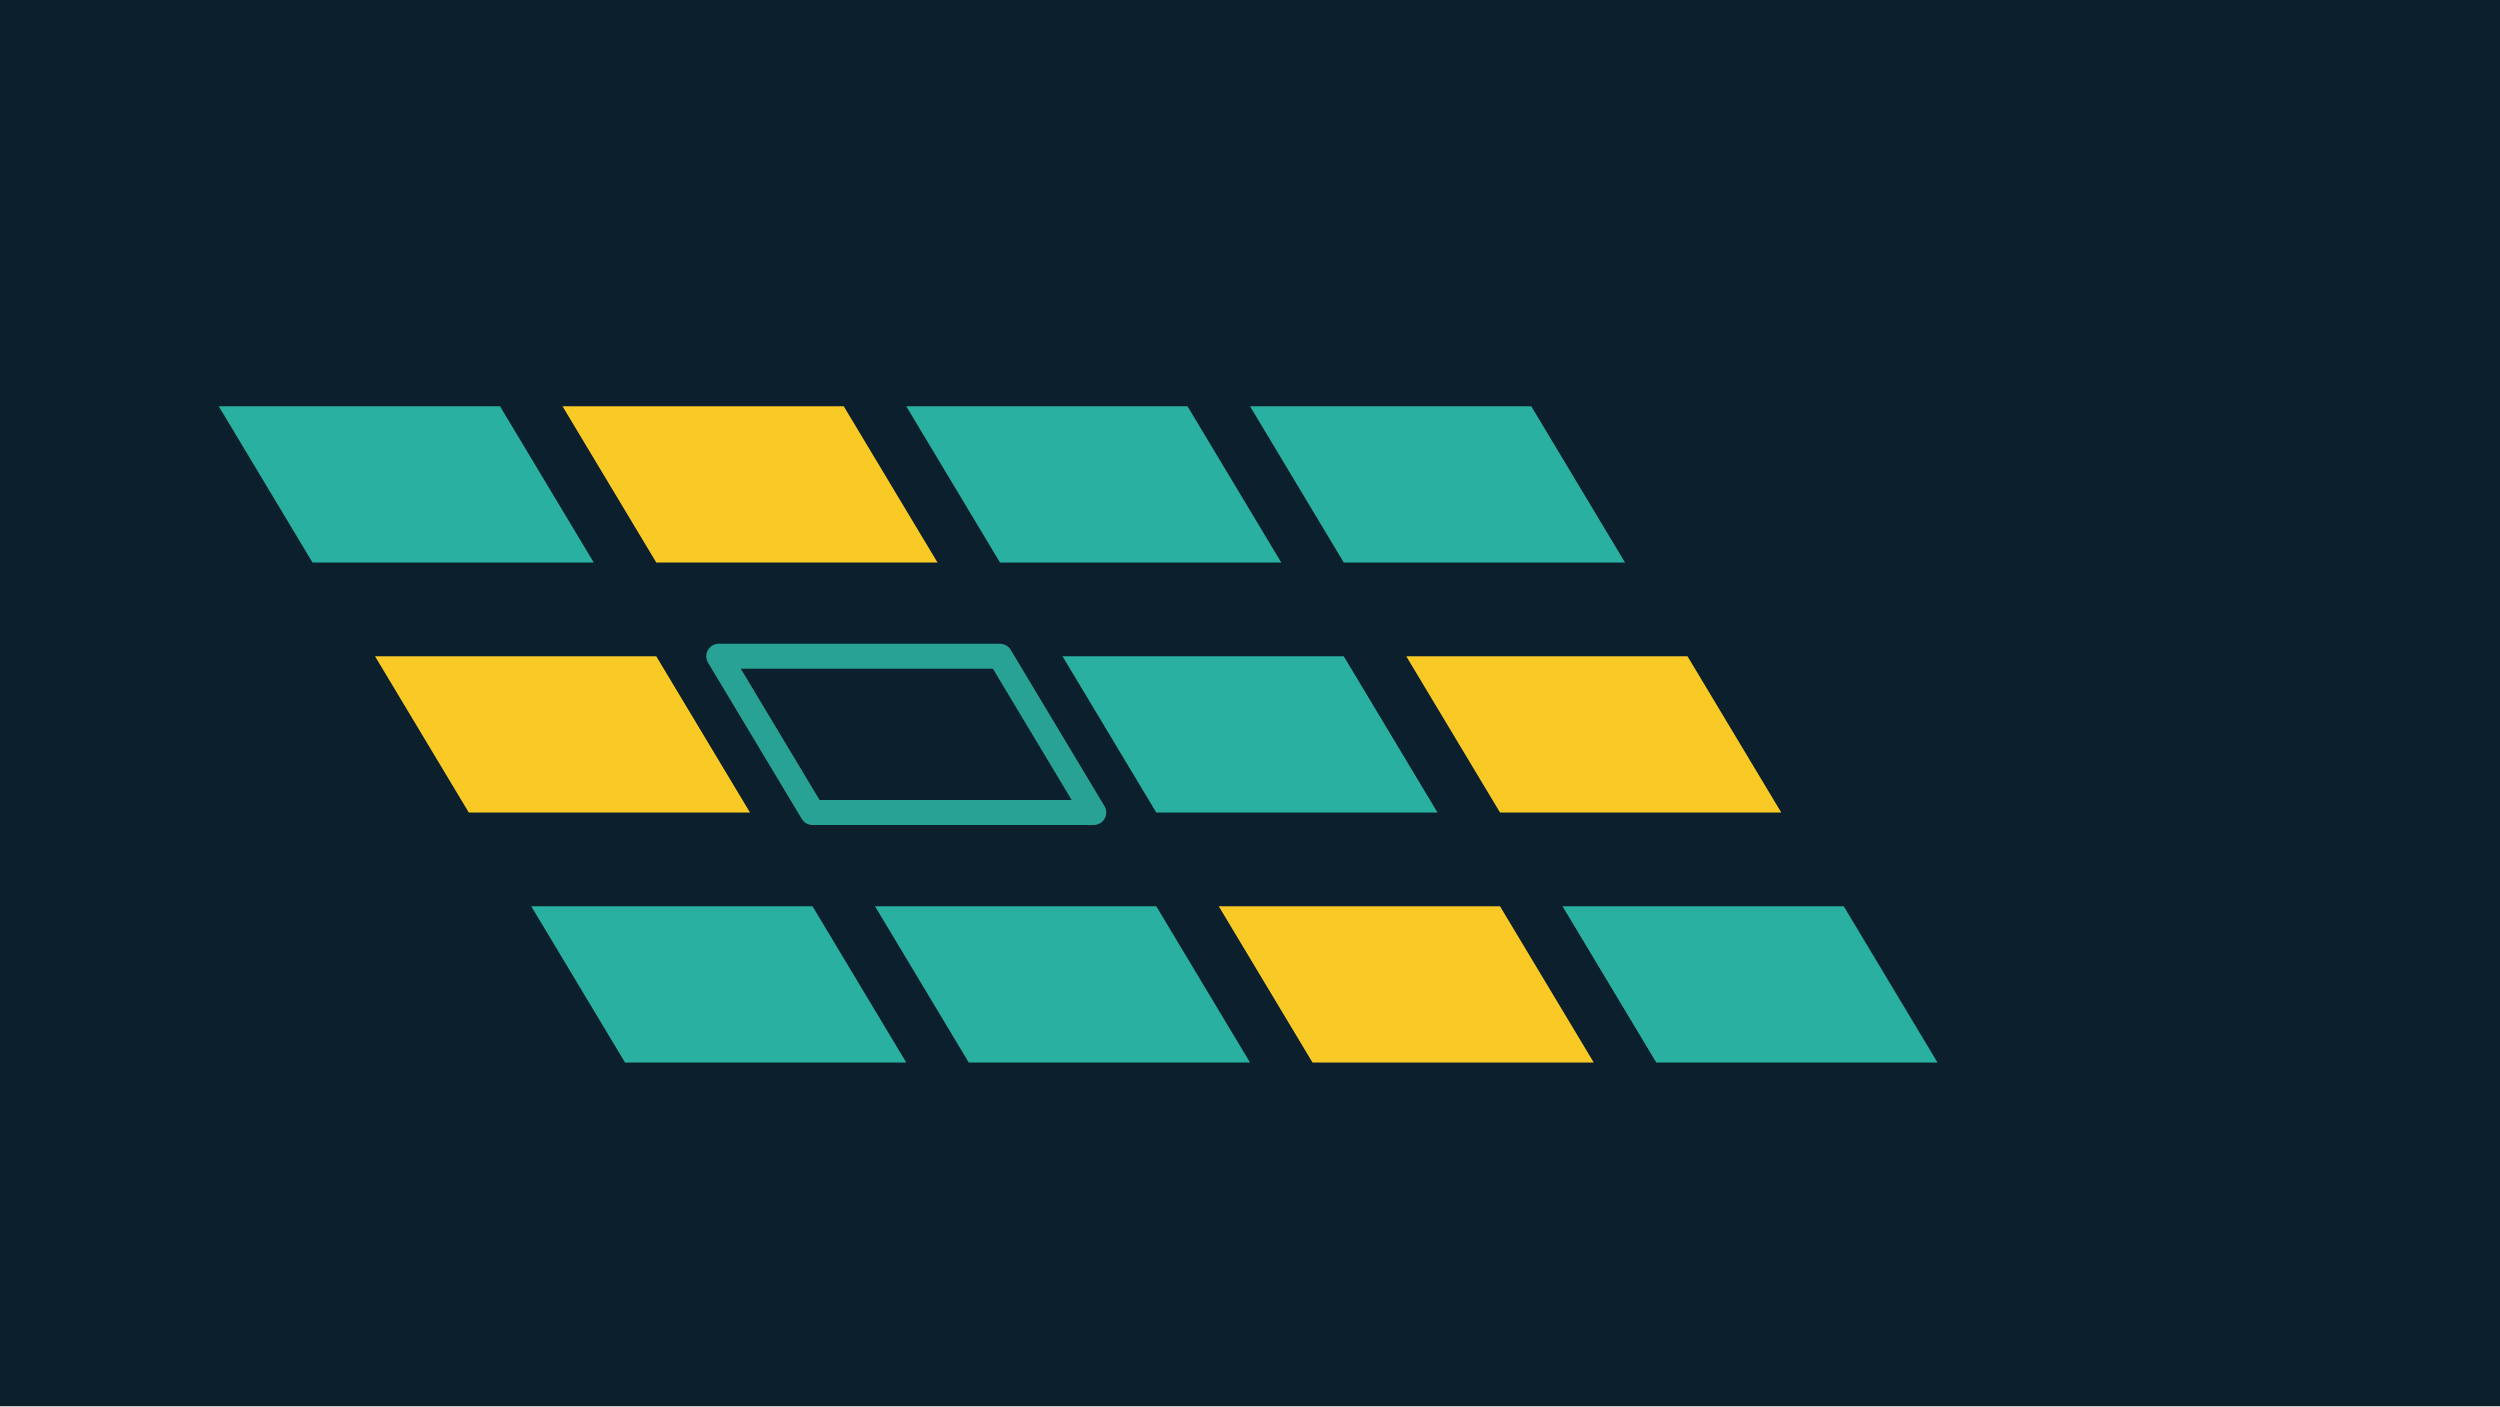
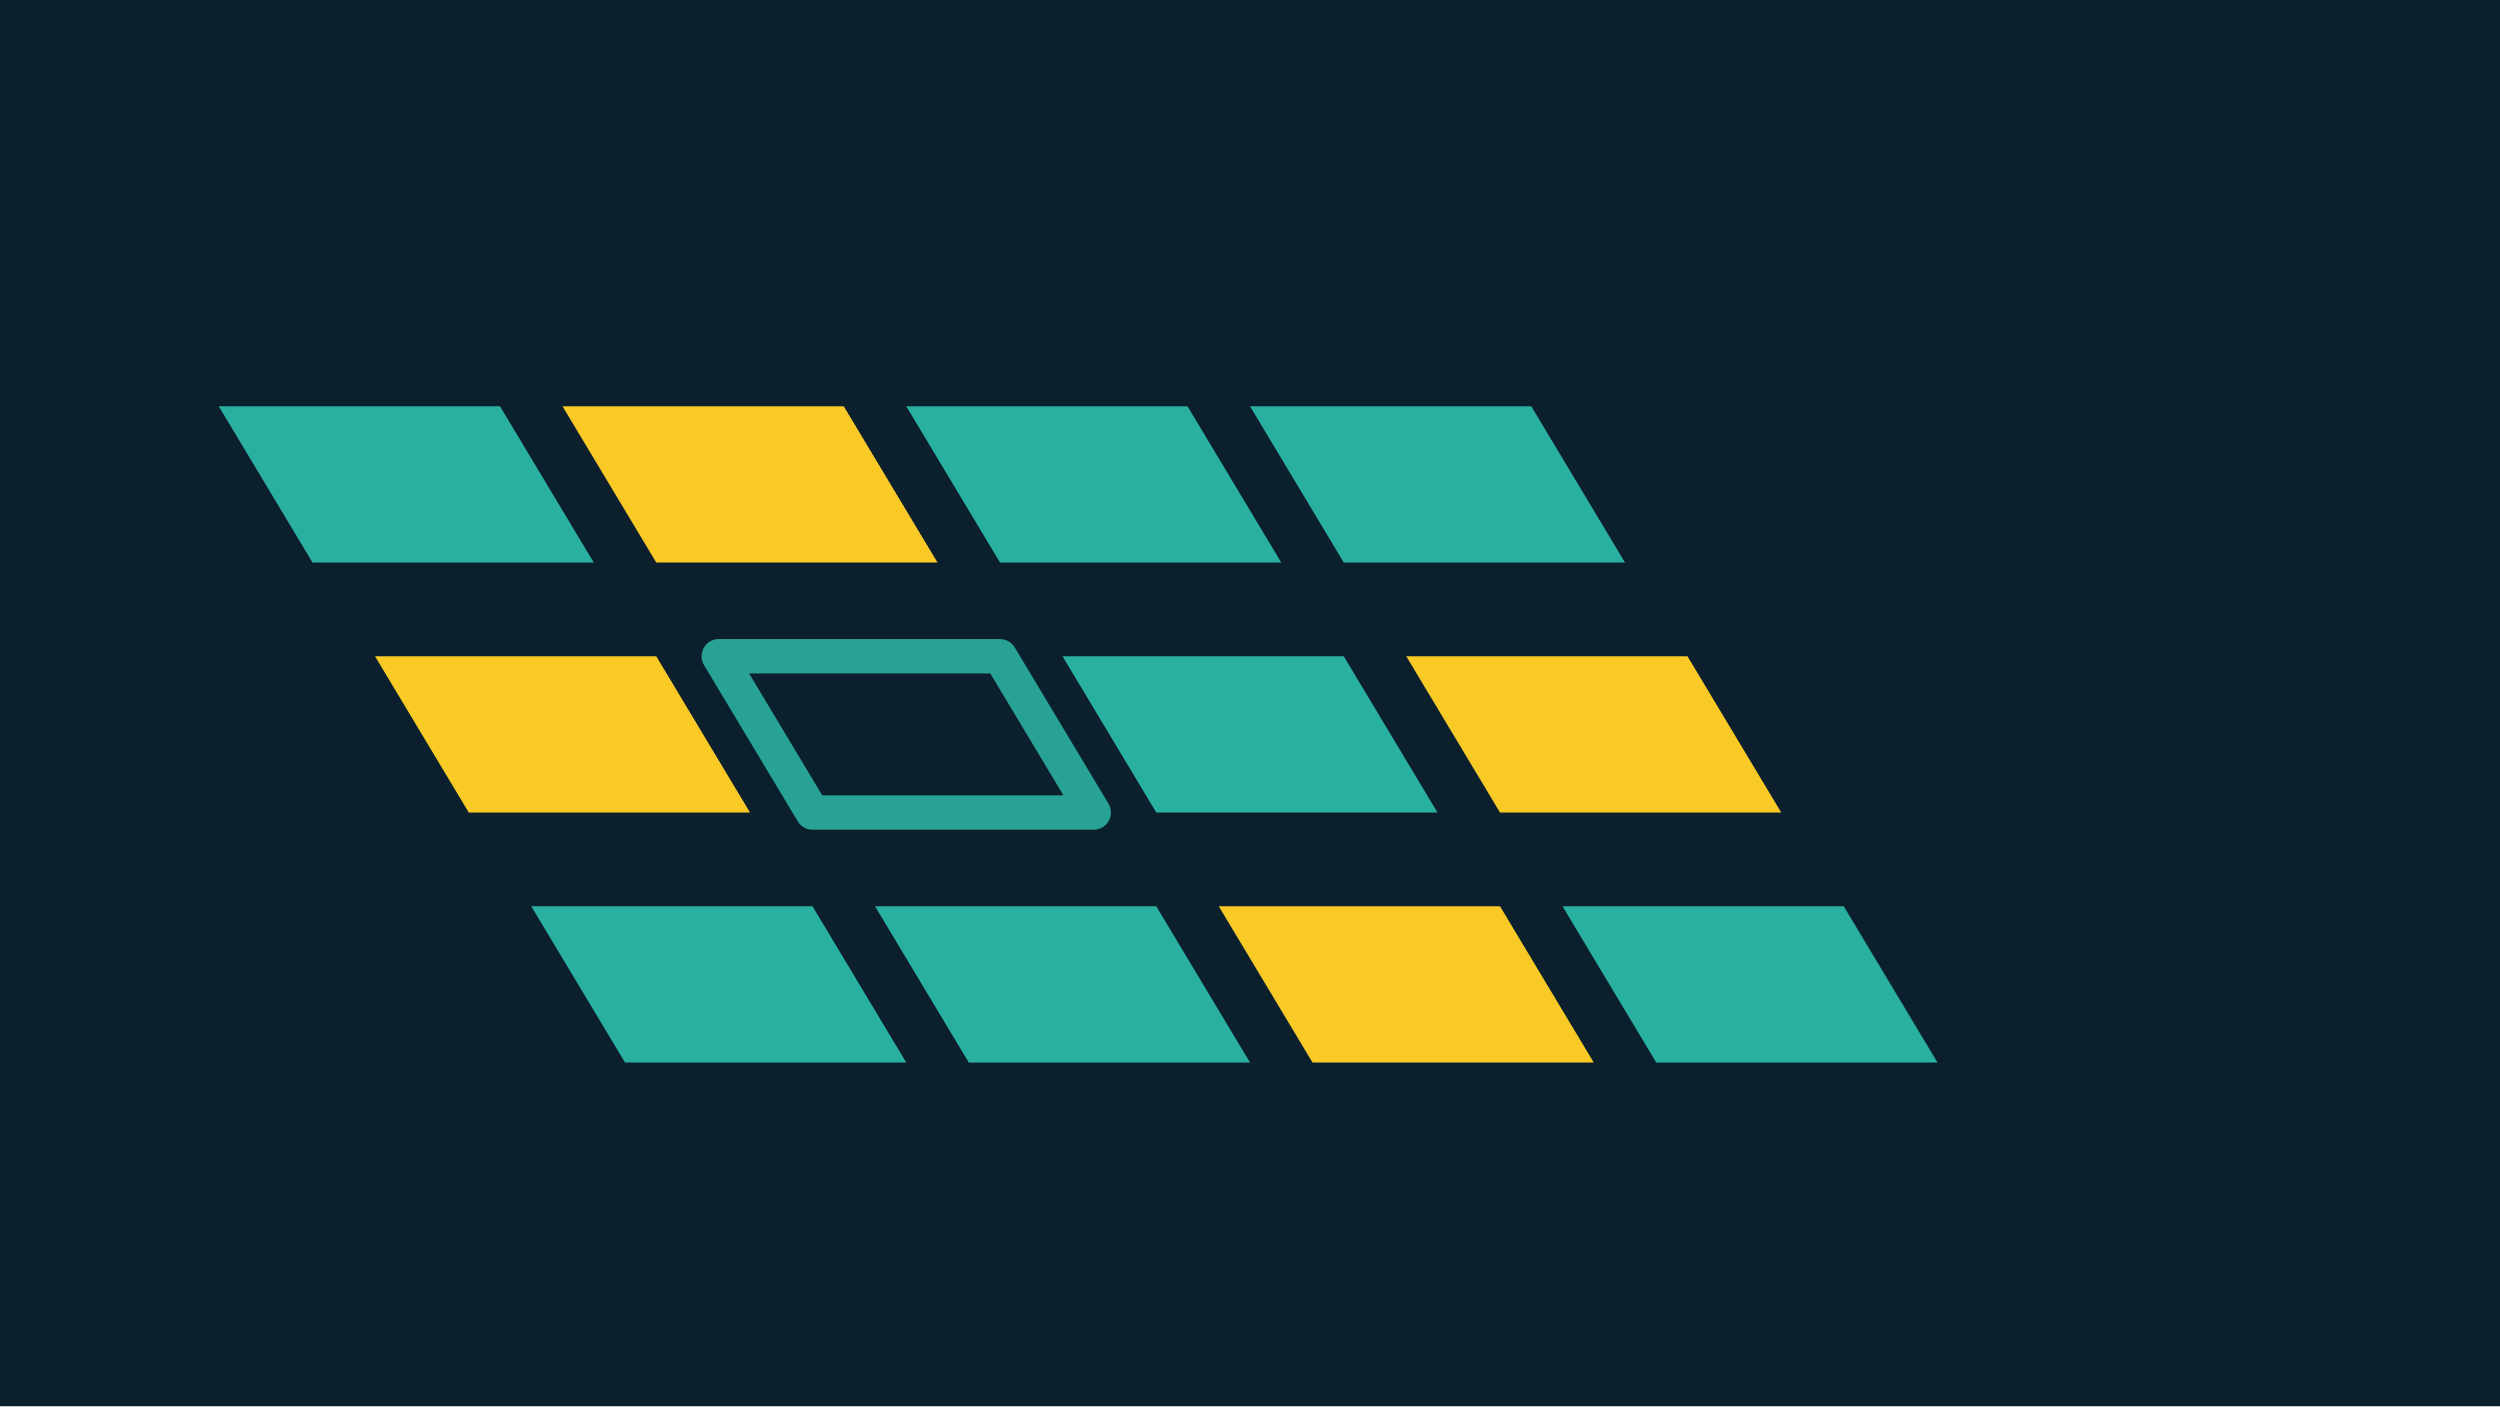
<svg xmlns="http://www.w3.org/2000/svg" viewBox="0 0 160 90" role="img" aria-label="OME-Zarr volumes">
  <rect width="160" height="90" fill="#0b1f2d" />
  <g transform="rotate(180 80 45)">
    <path d="M36 22 l18 0 l6 10 l-18 0 z" fill="#2ab0a0" stroke="none" />
    <path d="M58 22 l18 0 l6 10 l-18 0 z" fill="#f9c926" stroke="none" />
    <path d="M80 22 l18 0 l6 10 l-18 0 z" fill="#2ab0a0" stroke="none" />
    <path d="M102 22 l18 0 l6 10 l-18 0 z" fill="#2ab0a0" stroke="none" />
    <path d="M46 38 l18 0 l6 10 l-18 0 z" fill="#f9c926" stroke="none" />
    <path d="M68 38 l18 0 l6 10 l-18 0 z" fill="#2ab0a0" stroke="none" />
-     <path d="M90 38 l18 0 l6 10 l-18 0 z" fill="none" stroke="#2ab0a0" stroke-width="1.6" stroke-linecap="round" stroke-linejoin="round" opacity=".9" />
+     <path d="M90 38 l18 0 l6 10 l-18 0 z" fill="none" stroke="#2ab0a0" stroke-width="2.2" stroke-linecap="round" stroke-linejoin="round" opacity=".9" />
    <path d="M112 38 l18 0 l6 10 l-18 0 z" fill="#f9c926" stroke="none" />
    <path d="M56 54 l18 0 l6 10 l-18 0 z" fill="#2ab0a0" stroke="none" />
    <path d="M78 54 l18 0 l6 10 l-18 0 z" fill="#2ab0a0" stroke="none" />
    <path d="M100 54 l18 0 l6 10 l-18 0 z" fill="#f9c926" stroke="none" />
    <path d="M122 54 l18 0 l6 10 l-18 0 z" fill="#2ab0a0" stroke="none" />
  </g>
</svg>
